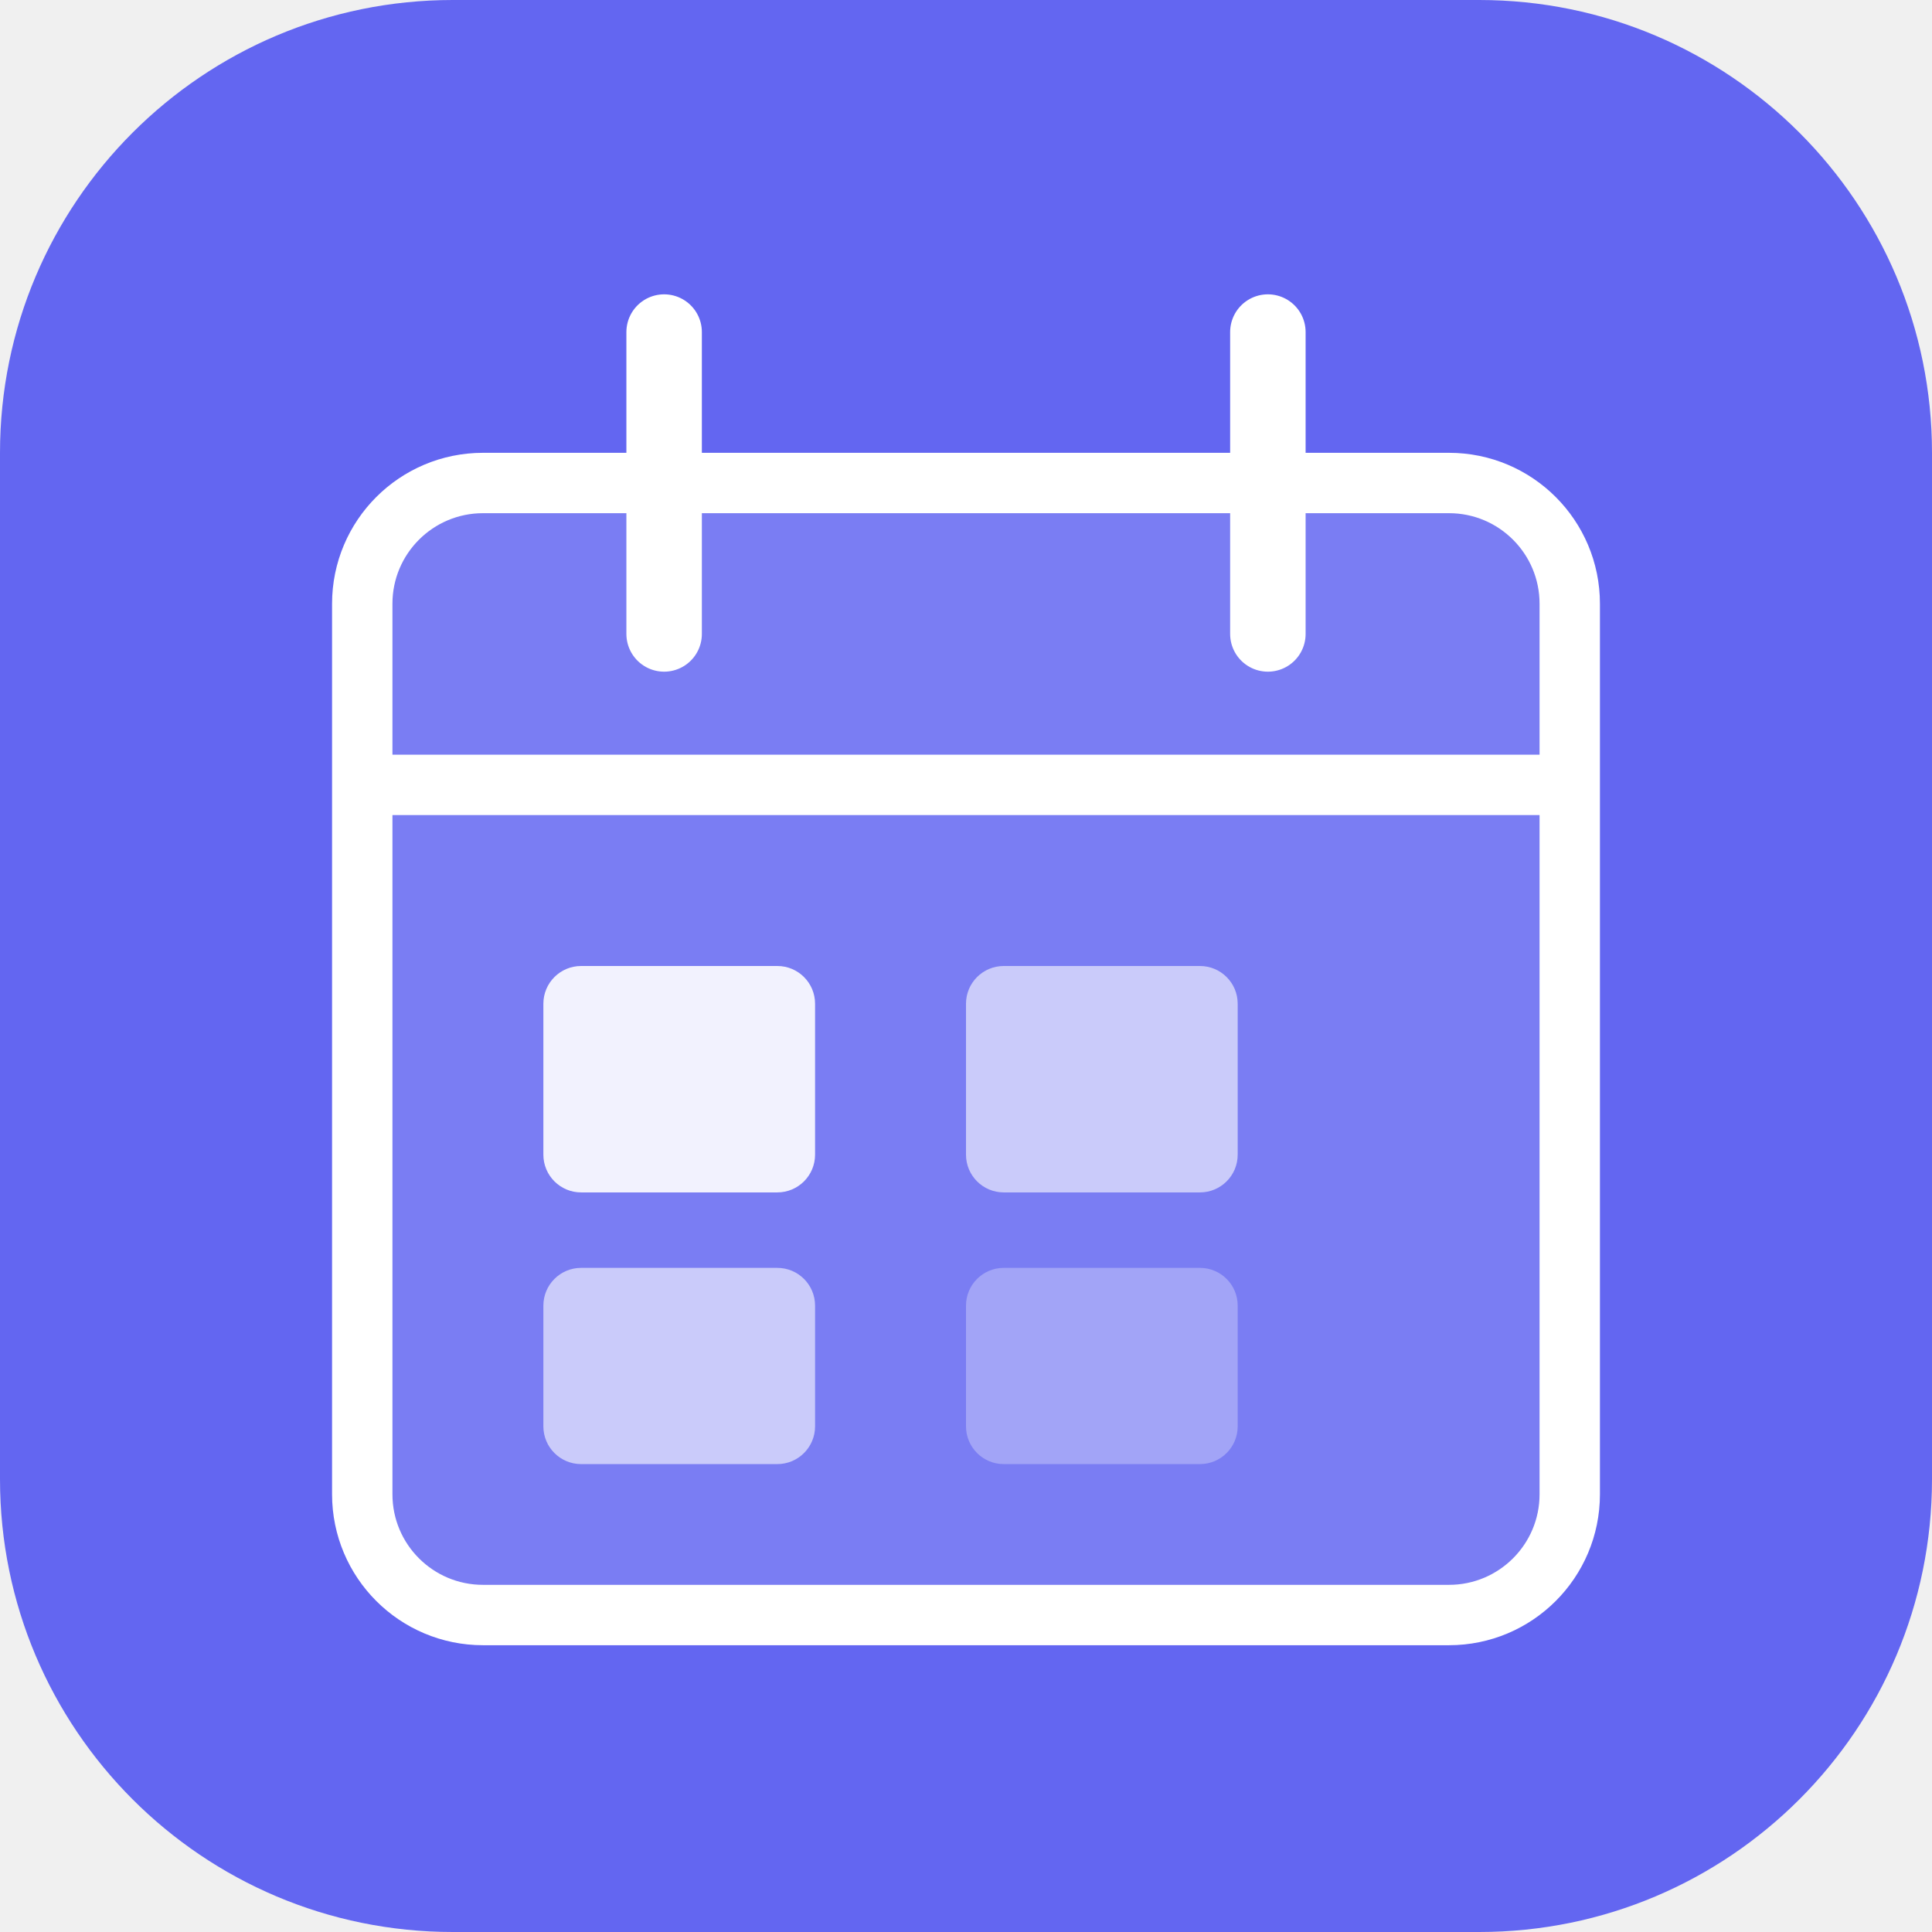
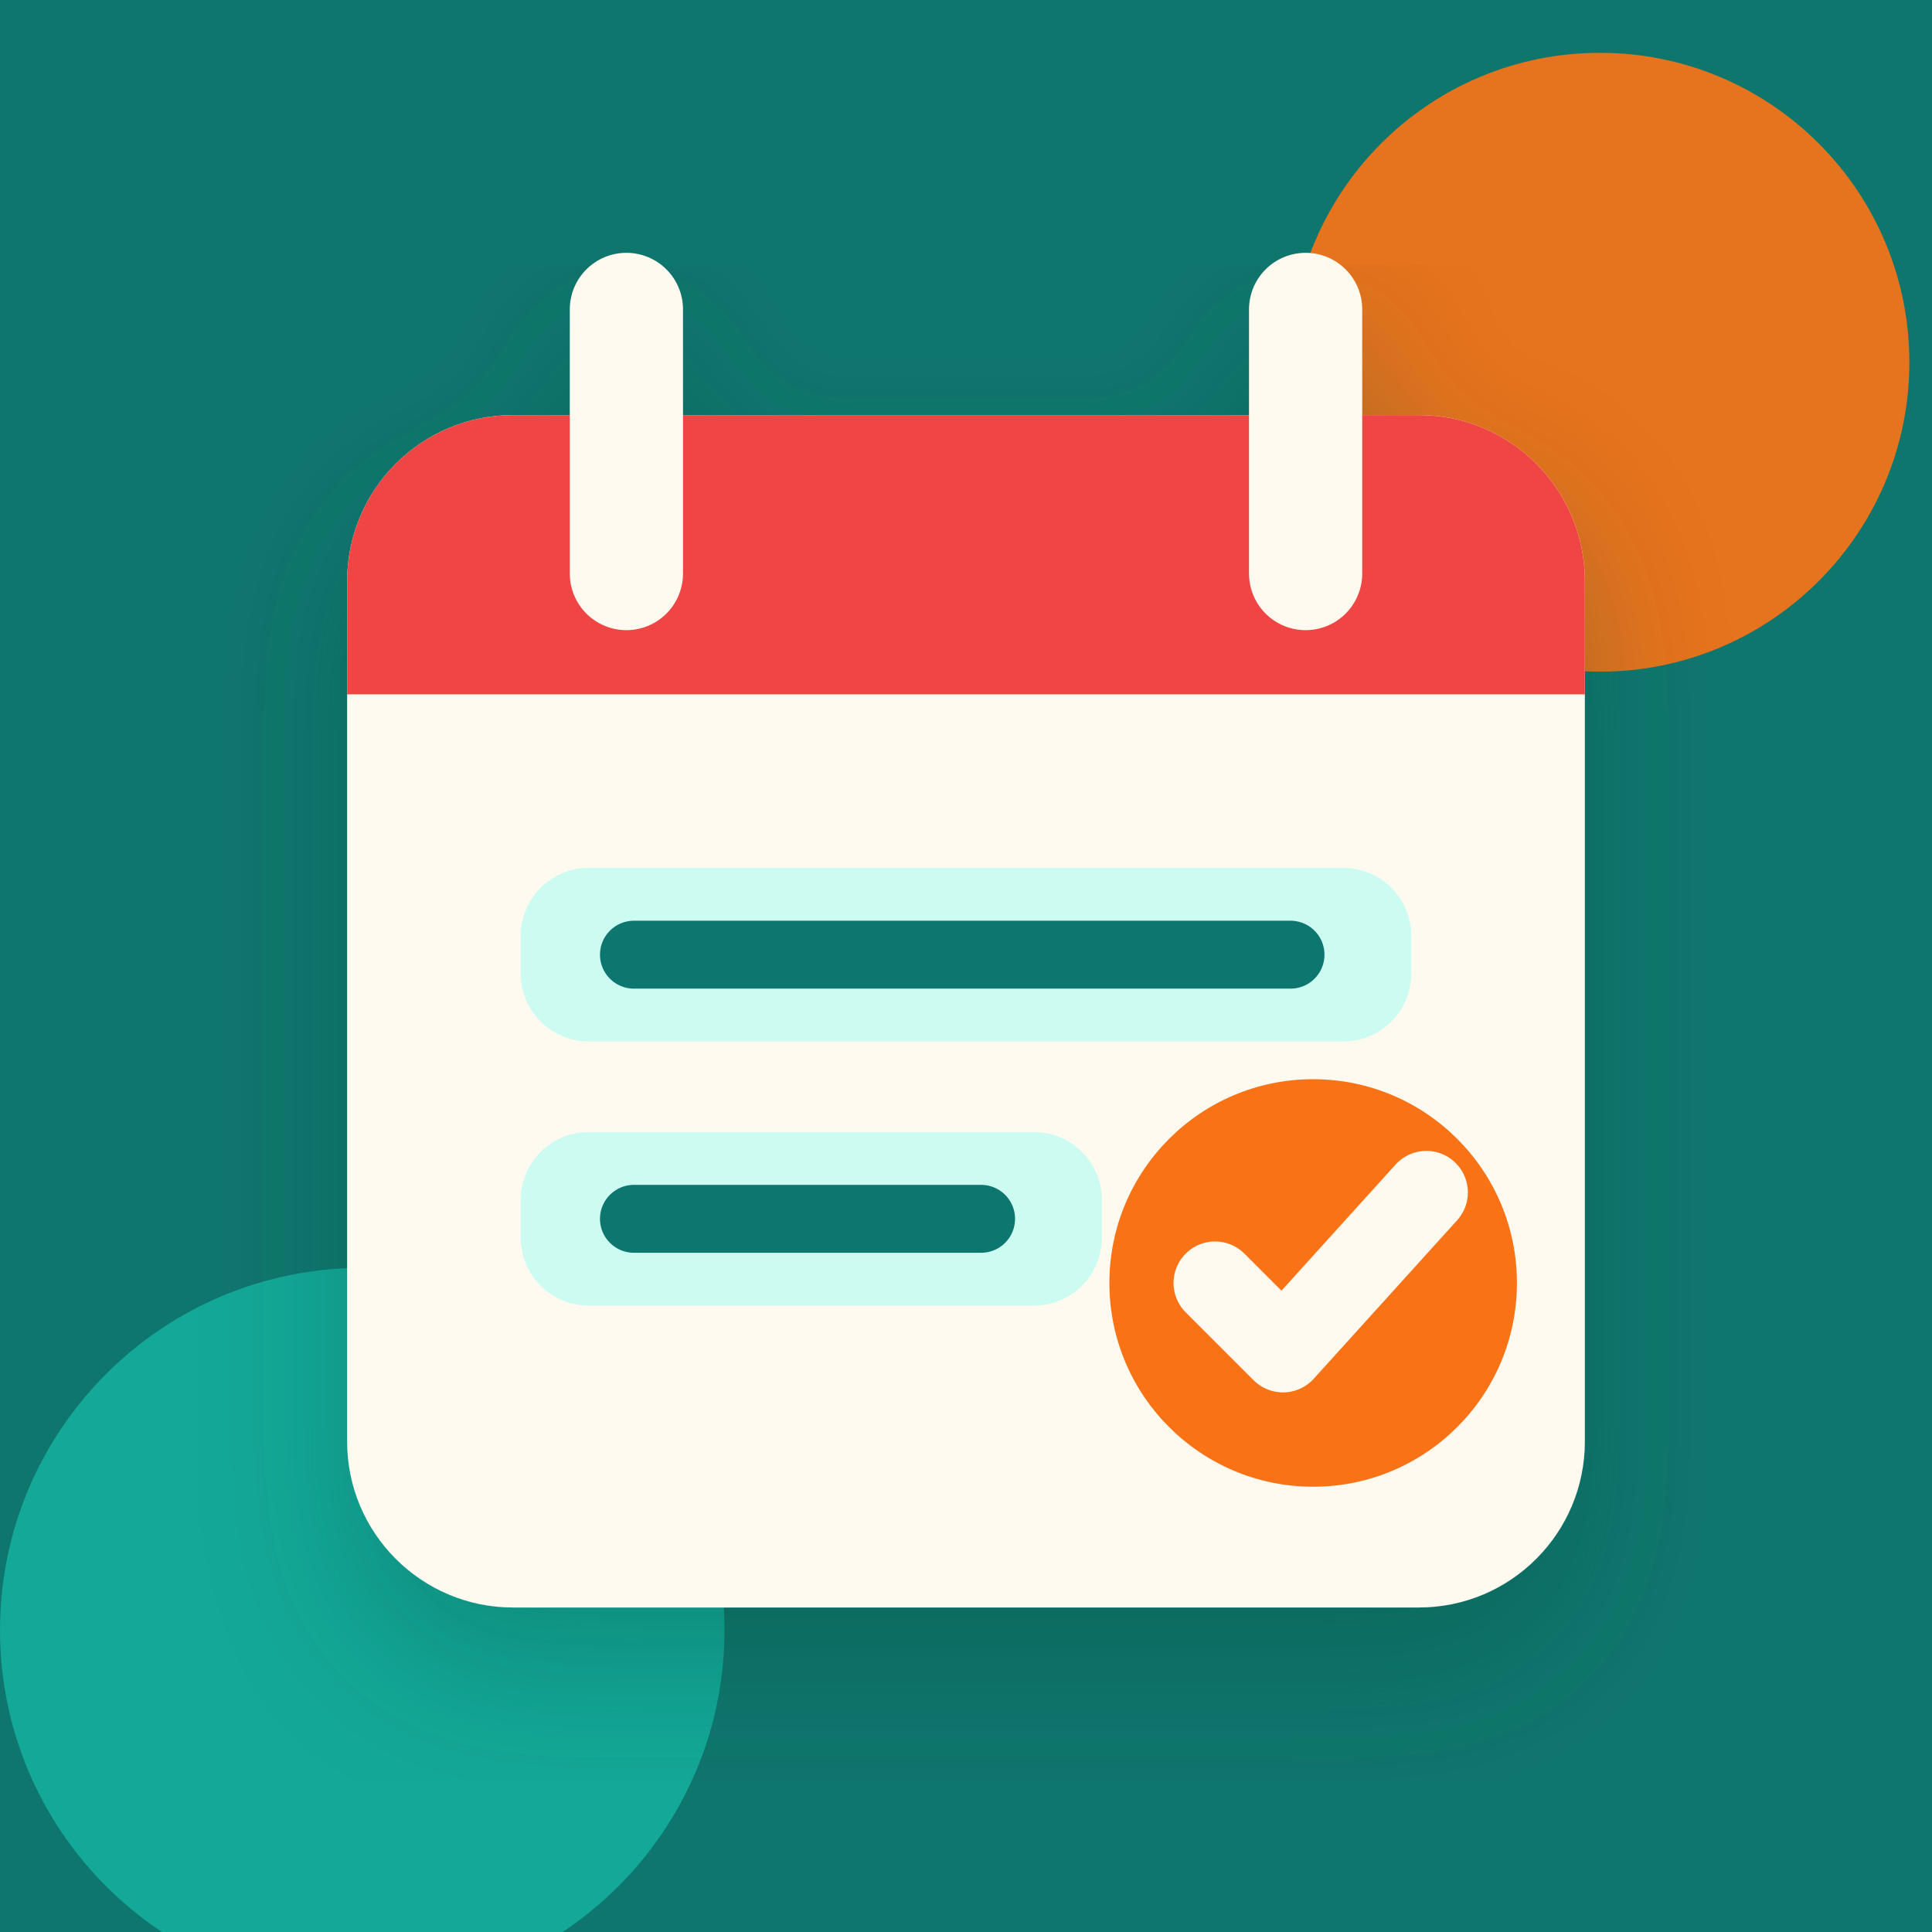
- <svg xmlns="http://www.w3.org/2000/svg" viewBox="0 0 512 512">
-   <rect width="512" height="512" rx="120" fill="#6366F1" />
-   <rect x="96" y="128" width="320" height="300" rx="32" fill="white" fill-opacity="0.15" stroke="white" stroke-width="16" />
-   <path d="M96 208h320" stroke="white" stroke-width="16" />
-   <path d="M176 88v80M336 88v80" stroke="white" stroke-width="20" stroke-linecap="round" />
-   <rect x="144" y="256" width="72" height="60" rx="10" fill="white" fill-opacity="0.9" />
-   <rect x="256" y="256" width="72" height="60" rx="10" fill="white" fill-opacity="0.6" />
-   <rect x="144" y="336" width="72" height="52" rx="10" fill="white" fill-opacity="0.6" />
-   <rect x="256" y="336" width="72" height="52" rx="10" fill="white" fill-opacity="0.3" />
+ <svg xmlns="http://www.w3.org/2000/svg" viewBox="0 0 512 512" role="img" aria-label="Convite para agenda">
+   <defs>
+     <filter id="shadow" x="40" y="52" width="432" height="420" color-interpolation-filters="sRGB" filterUnits="userSpaceOnUse">
+       <feDropShadow dx="0" dy="18" stdDeviation="18" flood-color="#064e3b" flood-opacity="0.28" />
+     </filter>
+   </defs>
+   <rect width="512" height="512" fill="#0f766e" />
+   <circle cx="424" cy="96" r="82" fill="#f97316" opacity="0.92" />
+   <circle cx="96" cy="432" r="96" fill="#14b8a6" opacity="0.75" />
+   <g filter="url(#shadow)">
+     <rect x="92" y="110" width="328" height="316" rx="44" fill="#fffaf0" />
+     <path d="M92 184h328v-30c0-24.3-19.7-44-44-44H136c-24.3 0-44 19.7-44 44v30Z" fill="#ef4444" />
+     <path d="M166 82v70M346 82v70" fill="none" stroke="#fffaf0" stroke-width="30" stroke-linecap="round" />
+     <rect x="138" y="230" width="236" height="46" rx="18" fill="#ccfbf1" />
+     <rect x="138" y="300" width="154" height="46" rx="18" fill="#ccfbf1" />
+     <path d="M168 253h174M168 323h92" fill="none" stroke="#0f766e" stroke-width="18" stroke-linecap="round" />
+     <circle cx="348" cy="340" r="54" fill="#f97316" />
+     <path d="m322 340 18 18 38-42" fill="none" stroke="#fffaf0" stroke-width="22" stroke-linecap="round" stroke-linejoin="round" />
+   </g>
</svg>
